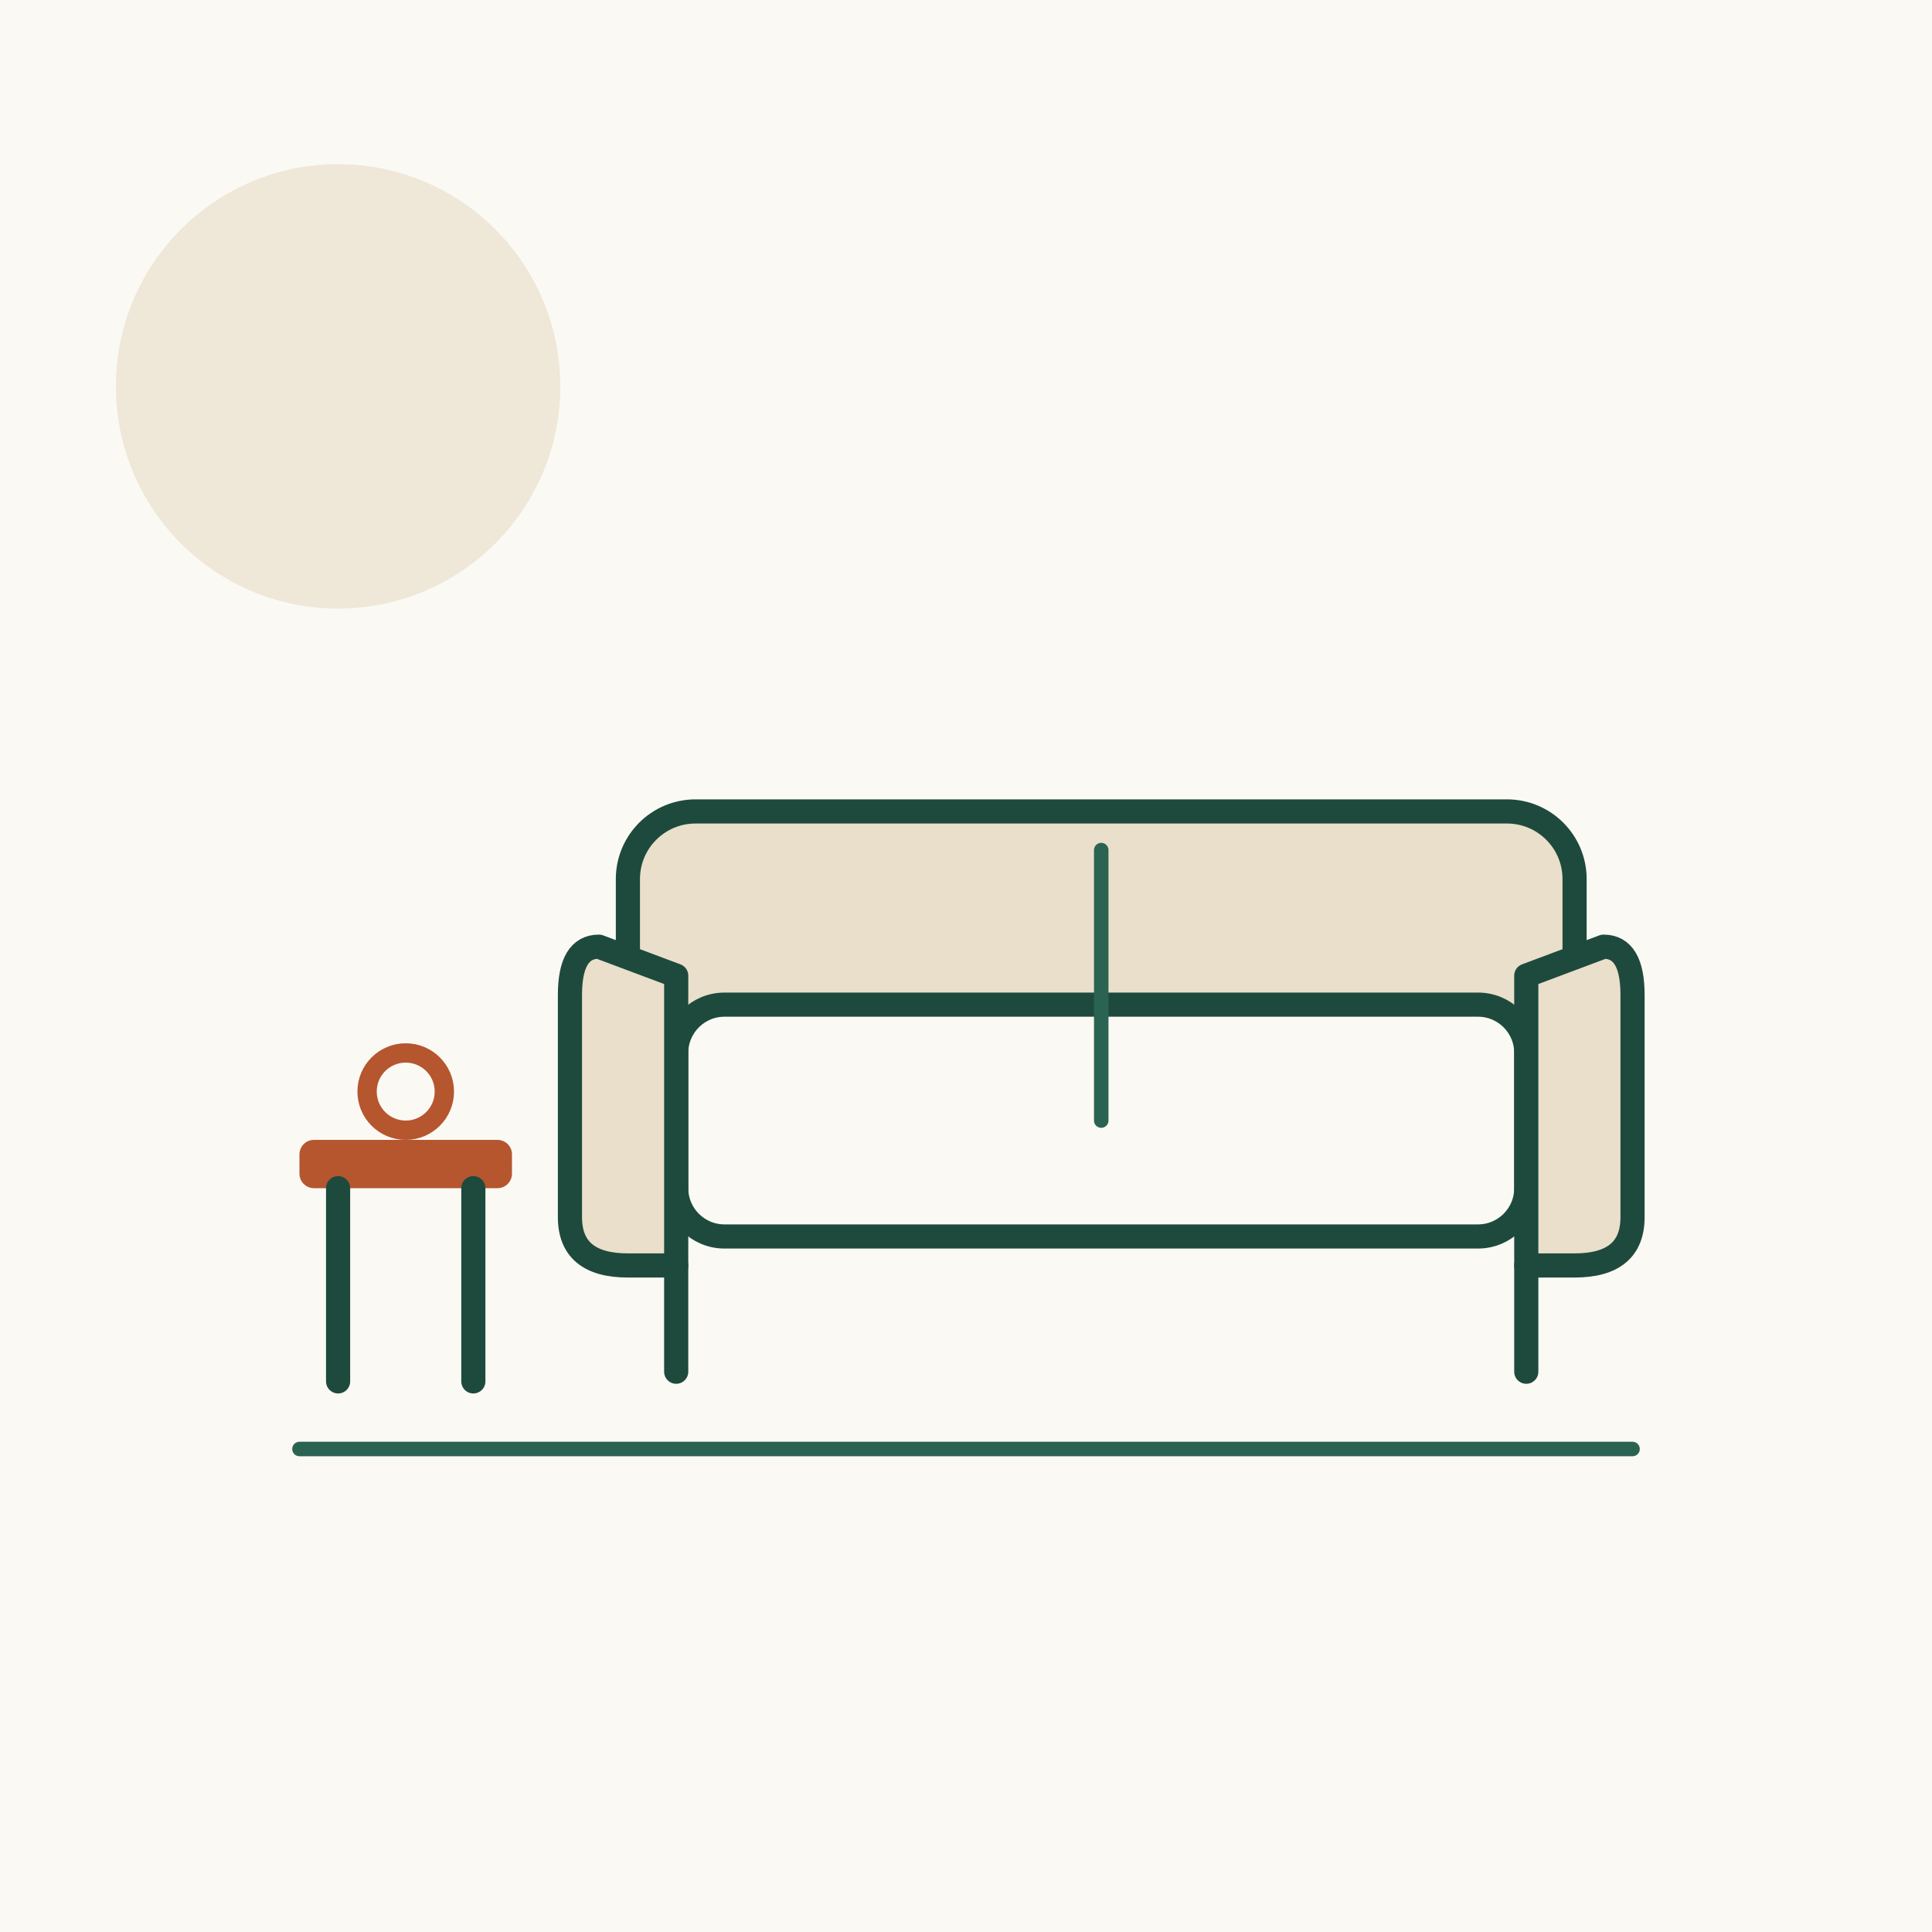
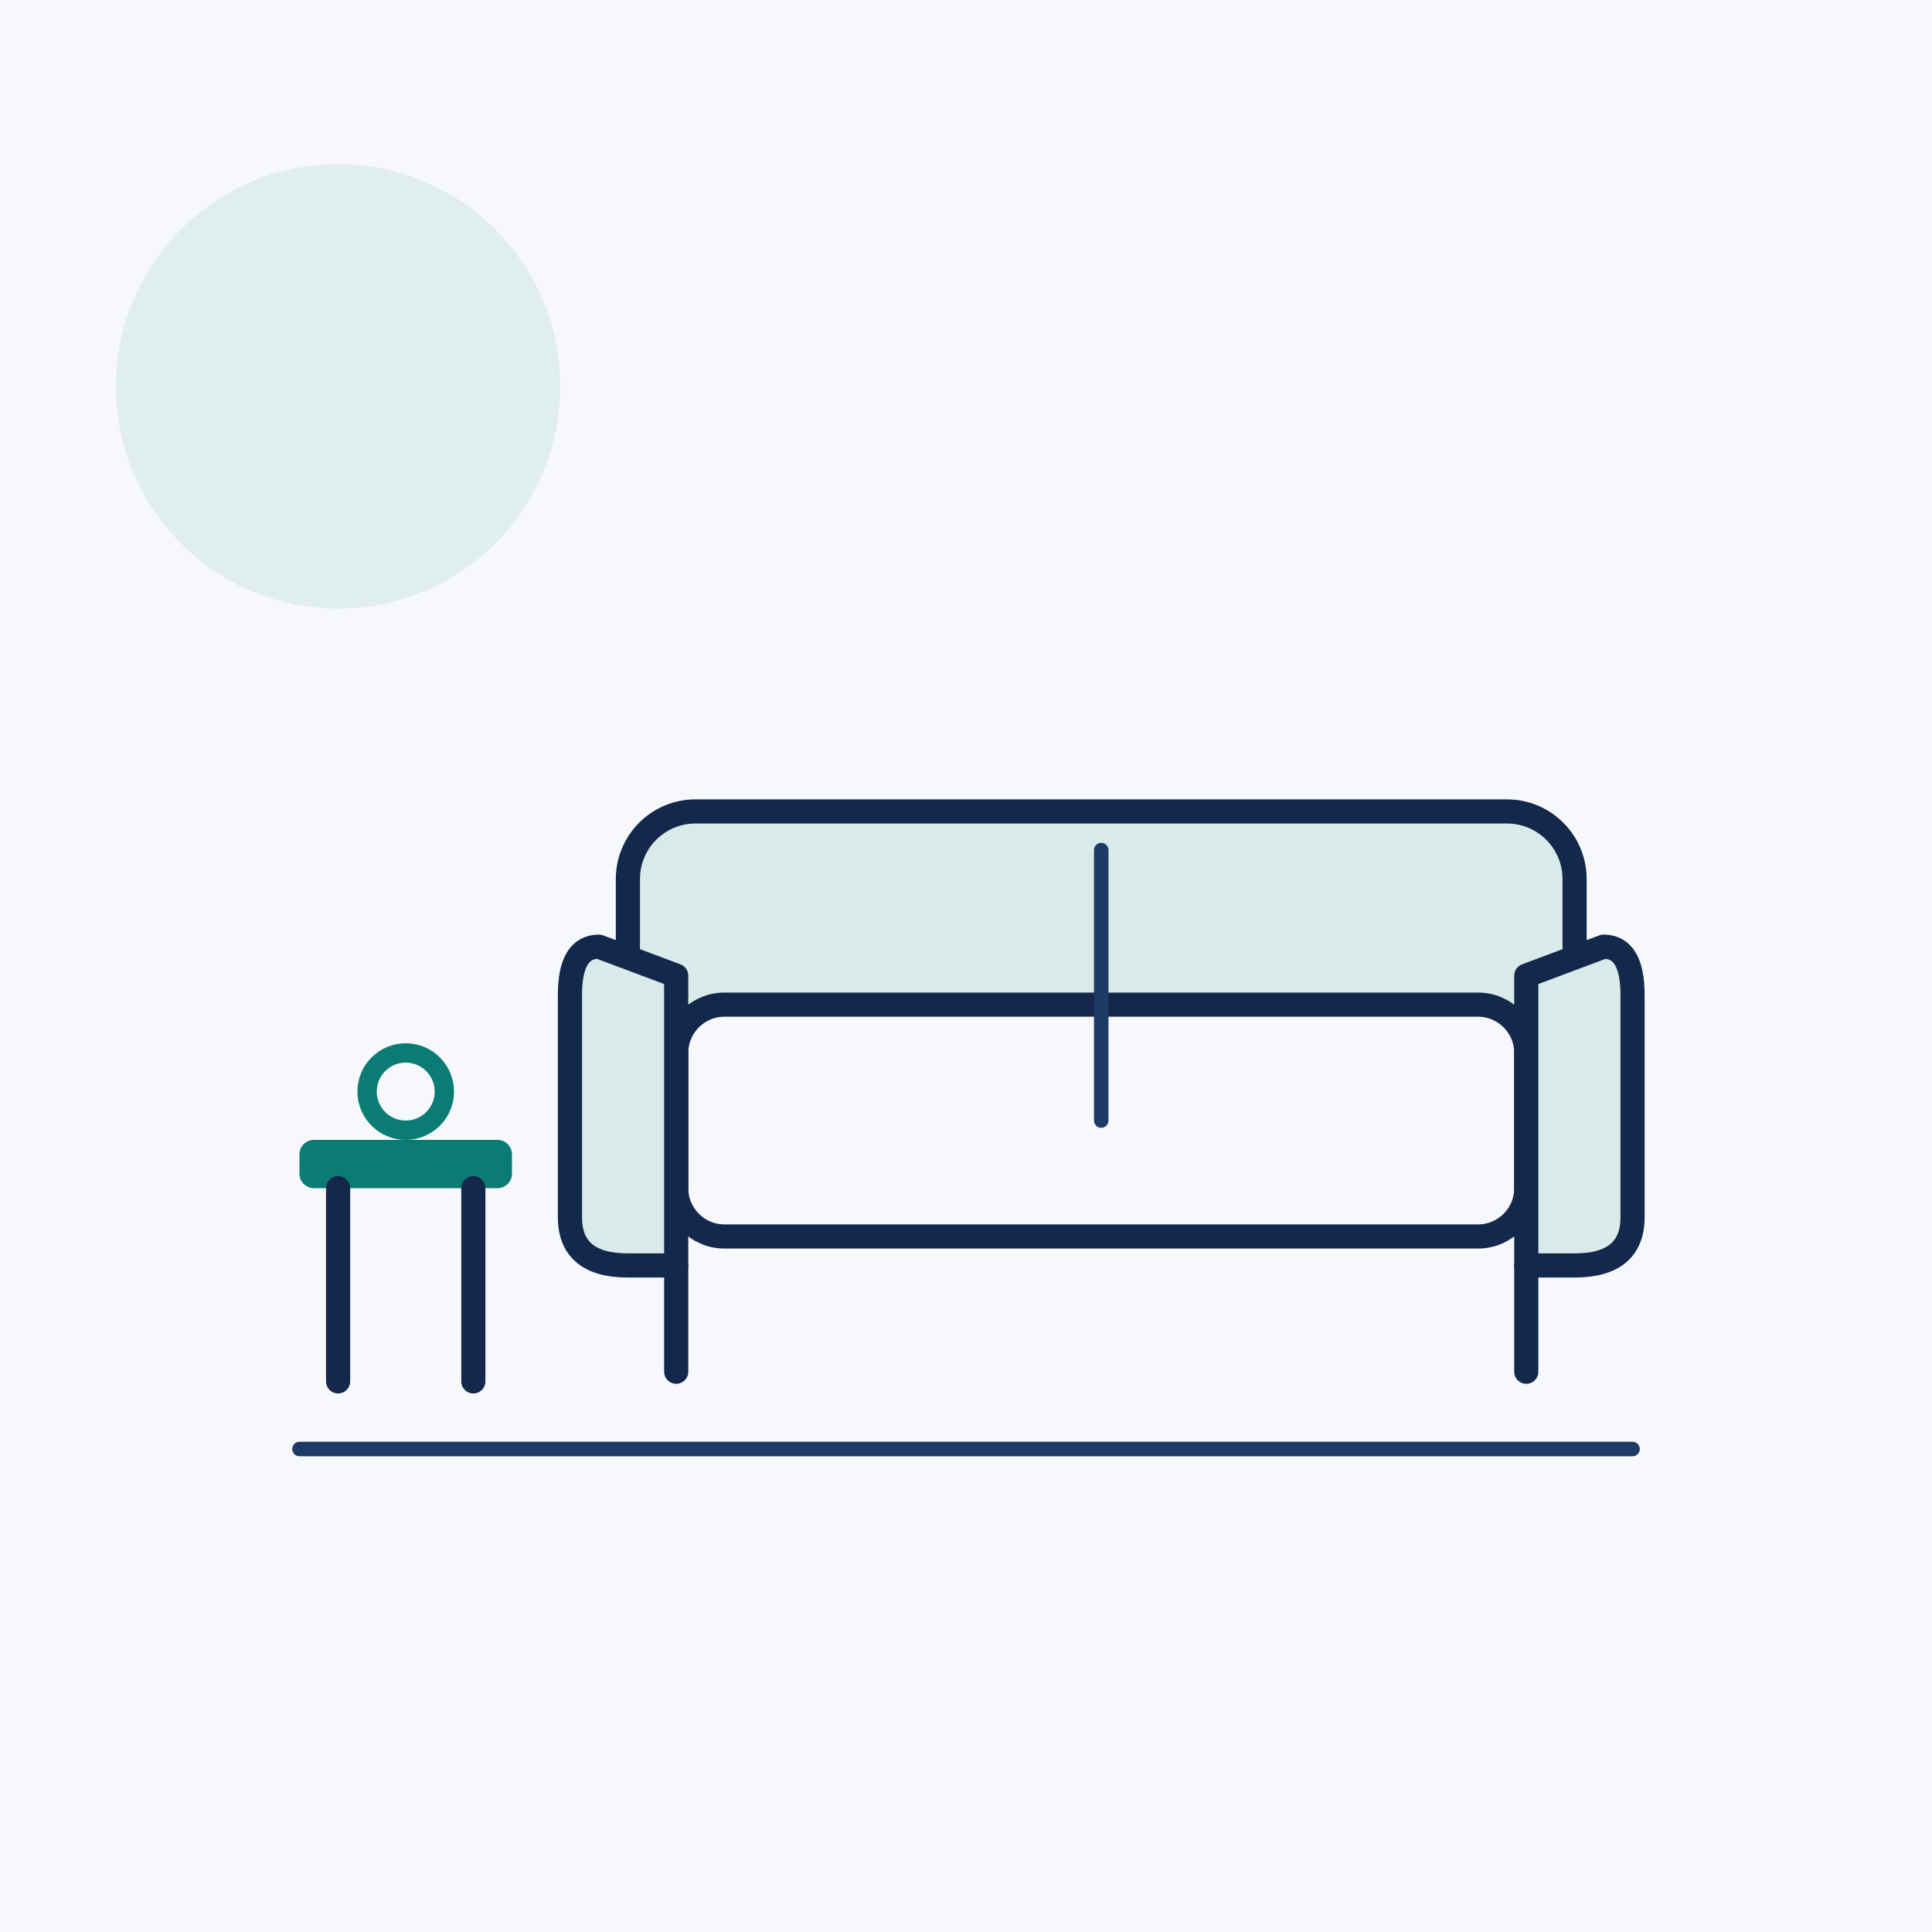
<svg xmlns="http://www.w3.org/2000/svg" viewBox="0 0 400 400" width="400" height="400" role="img" aria-label="Garden sofa illustration, photo coming soon">
-   <rect width="400" height="400" fill="#FBF9F4" />
-   <circle cx="70" cy="80" r="46" fill="#E9DFCB" opacity=".7" />
+   <rect width="400" height="400" fill="#F6F8FB" />
+   <circle cx="70" cy="80" r="46" fill="#D9EAEA" opacity=".7" />
  <g transform="translate(400 0) scale(-1 1)">
-     <path d="M62 300 H338" fill="none" stroke="#2B6352" stroke-width="3" stroke-linecap="round" stroke-linejoin="round" />
-     <rect x="74" y="168" width="196" height="70" rx="14" fill="#E9DFCB" stroke="#1E4A3D" stroke-width="5" />
-     <rect x="84" y="208" width="176" height="48" rx="10" fill="#FBF9F4" stroke="#1E4A3D" stroke-width="5" />
-     <path d="M68 196 q-6 0 -6 10 v46 q0 10 12 10 h10 v-60 z M276 196 q6 0 6 10 v46 q0 10 -12 10 h-10 v-60 z" fill="#E9DFCB" stroke="#1E4A3D" stroke-width="5" stroke-linejoin="round" />
-     <path d="M172 176 V232" fill="none" stroke="#2B6352" stroke-width="3" stroke-linecap="round" stroke-linejoin="round" />
-     <path d="M84 262 v22 M260 262 v22" fill="none" stroke="#1E4A3D" stroke-width="5" stroke-linecap="round" stroke-linejoin="round" />
-     <rect x="294" y="236" width="44" height="10" rx="3" fill="#B5562F" />
-     <path d="M302 246 v40 M330 246 v40" fill="none" stroke="#1E4A3D" stroke-width="5" stroke-linecap="round" stroke-linejoin="round" />
-     <circle cx="316" cy="226" r="8" fill="none" stroke="#B5562F" stroke-width="4" />
+     <path d="M62 300 H338" fill="none" stroke="#1E3A66" stroke-width="3" stroke-linecap="round" stroke-linejoin="round" />
+     <rect x="74" y="168" width="196" height="70" rx="14" fill="#D9EAEA" stroke="#14284B" stroke-width="5" />
+     <rect x="84" y="208" width="176" height="48" rx="10" fill="#F6F8FB" stroke="#14284B" stroke-width="5" />
+     <path d="M68 196 q-6 0 -6 10 v46 q0 10 12 10 h10 v-60 z M276 196 q6 0 6 10 v46 q0 10 -12 10 h-10 v-60 z" fill="#D9EAEA" stroke="#14284B" stroke-width="5" stroke-linejoin="round" />
+     <path d="M172 176 V232" fill="none" stroke="#1E3A66" stroke-width="3" stroke-linecap="round" stroke-linejoin="round" />
+     <path d="M84 262 v22 M260 262 v22" fill="none" stroke="#14284B" stroke-width="5" stroke-linecap="round" stroke-linejoin="round" />
+     <rect x="294" y="236" width="44" height="10" rx="3" fill="#0A7C74" />
+     <path d="M302 246 v40 M330 246 v40" fill="none" stroke="#14284B" stroke-width="5" stroke-linecap="round" stroke-linejoin="round" />
+     <circle cx="316" cy="226" r="8" fill="none" stroke="#0A7C74" stroke-width="4" />
  </g>
</svg>
